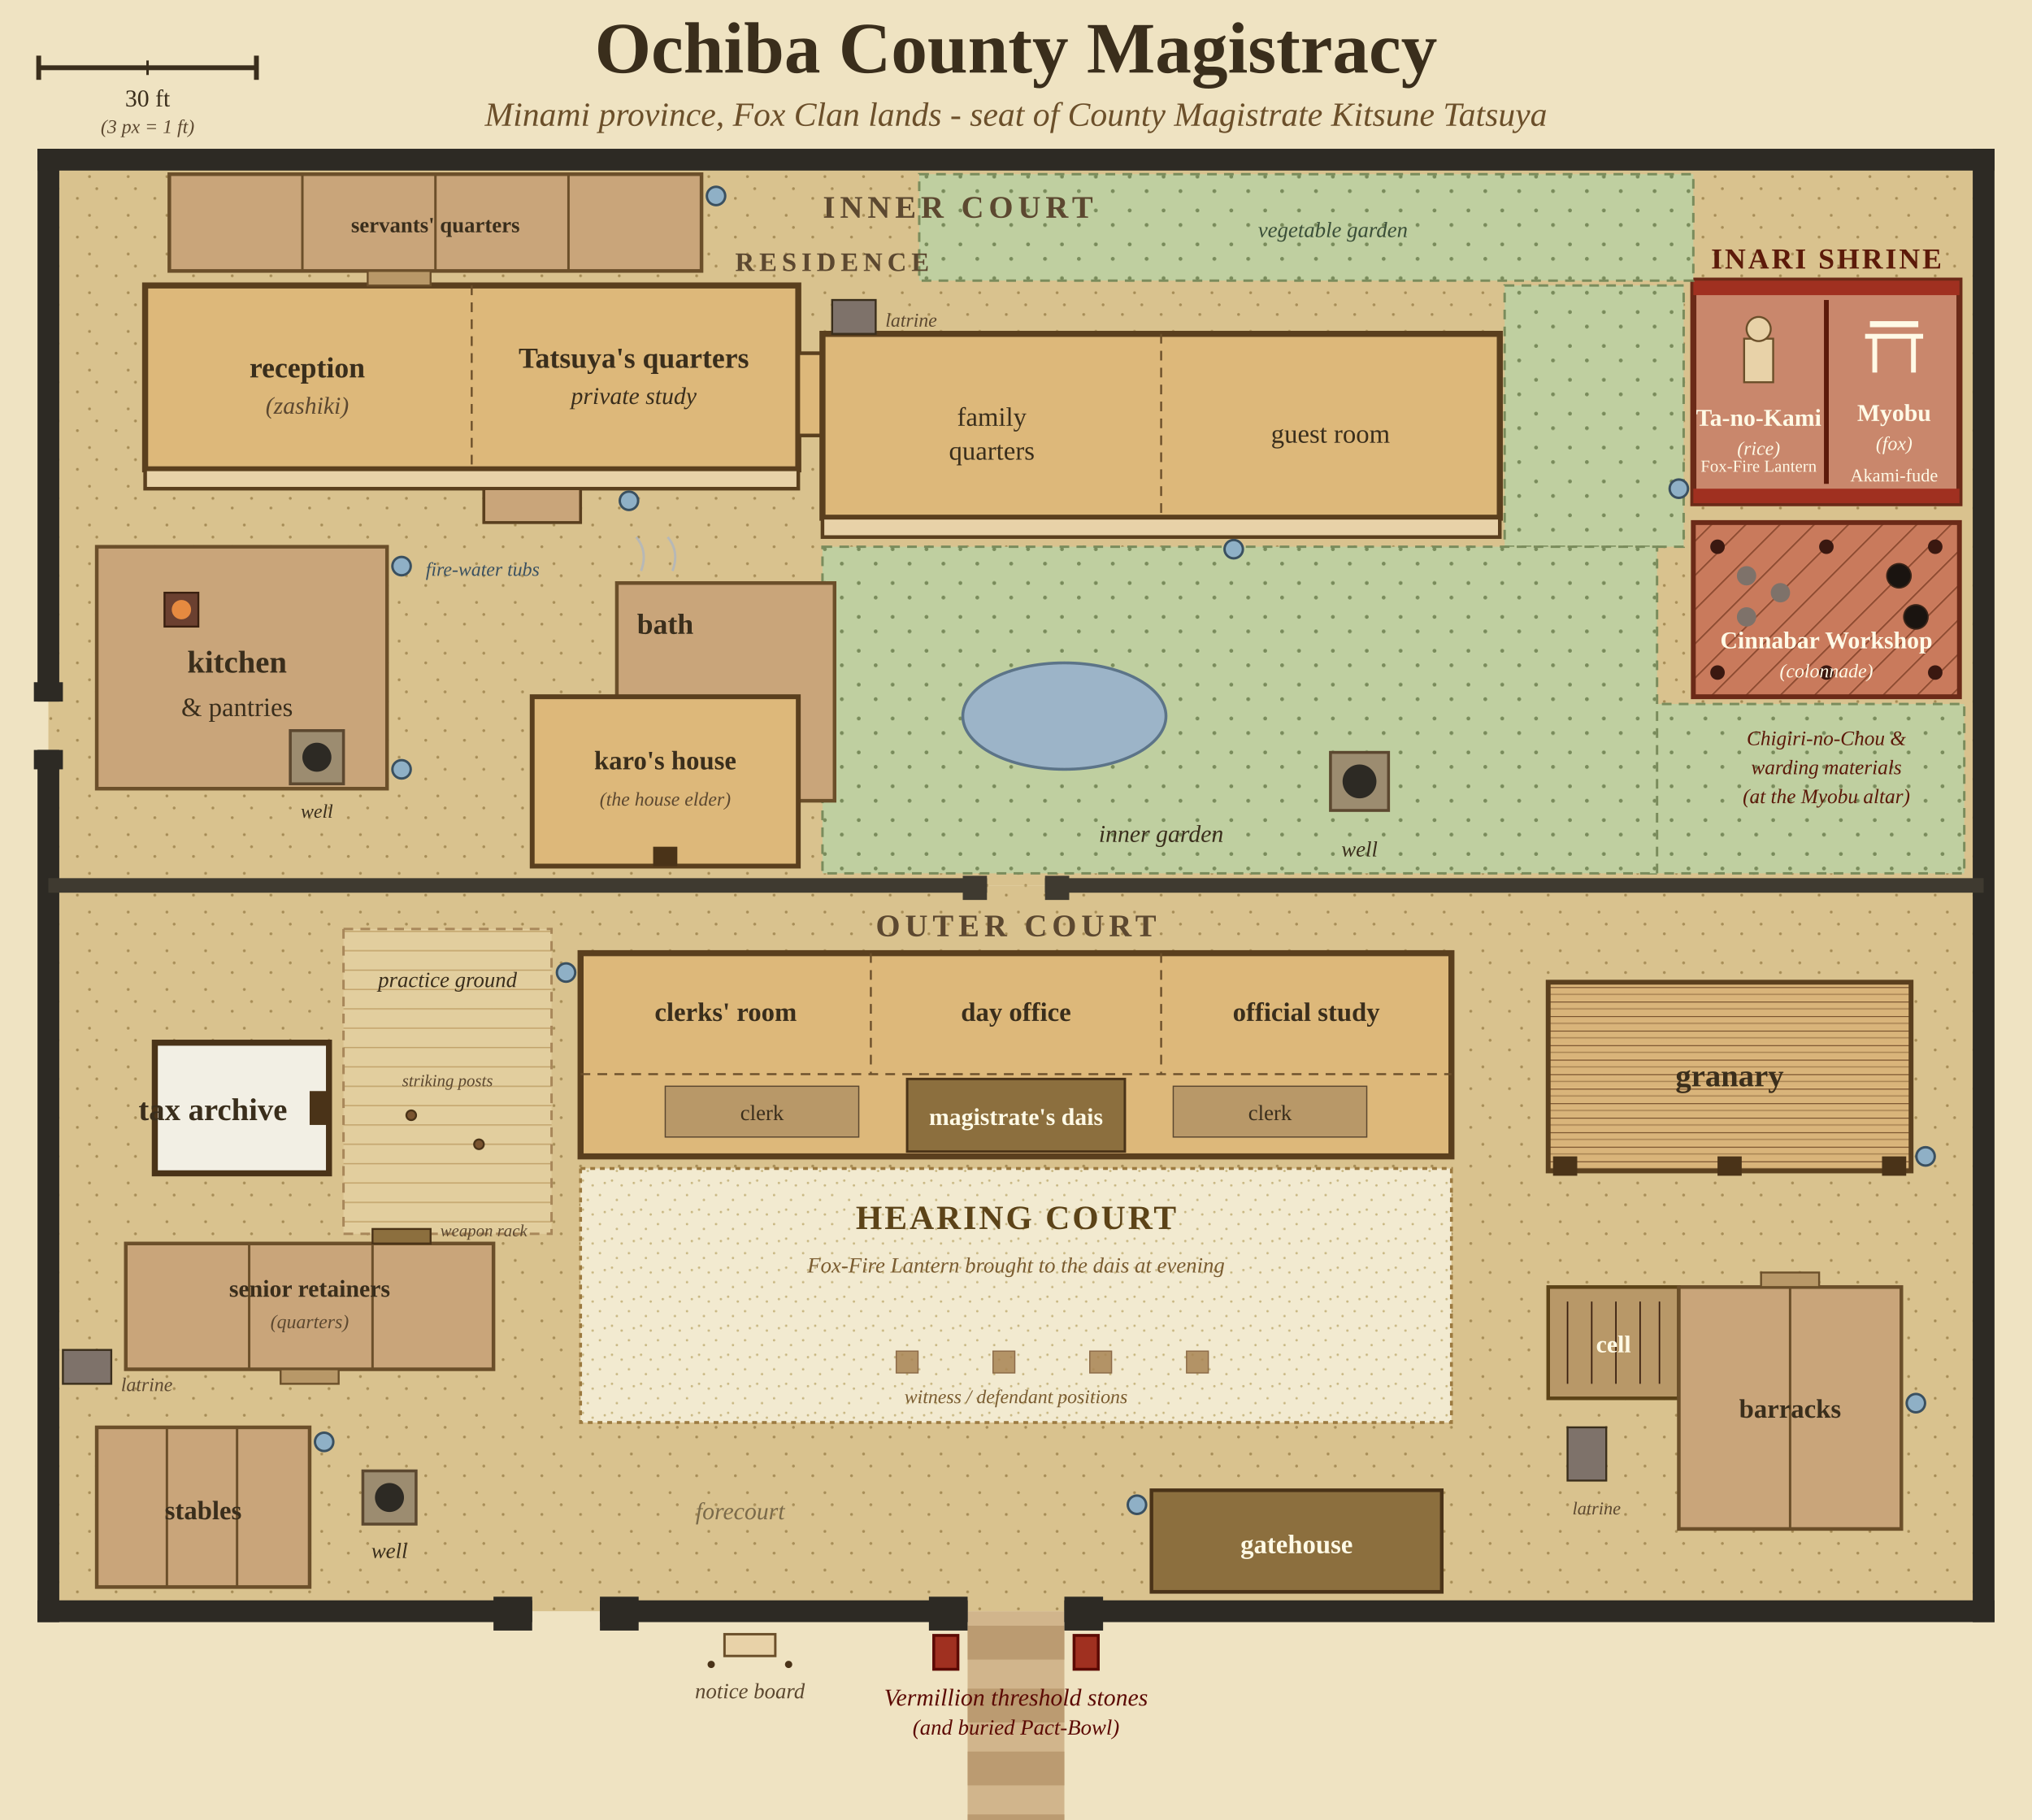
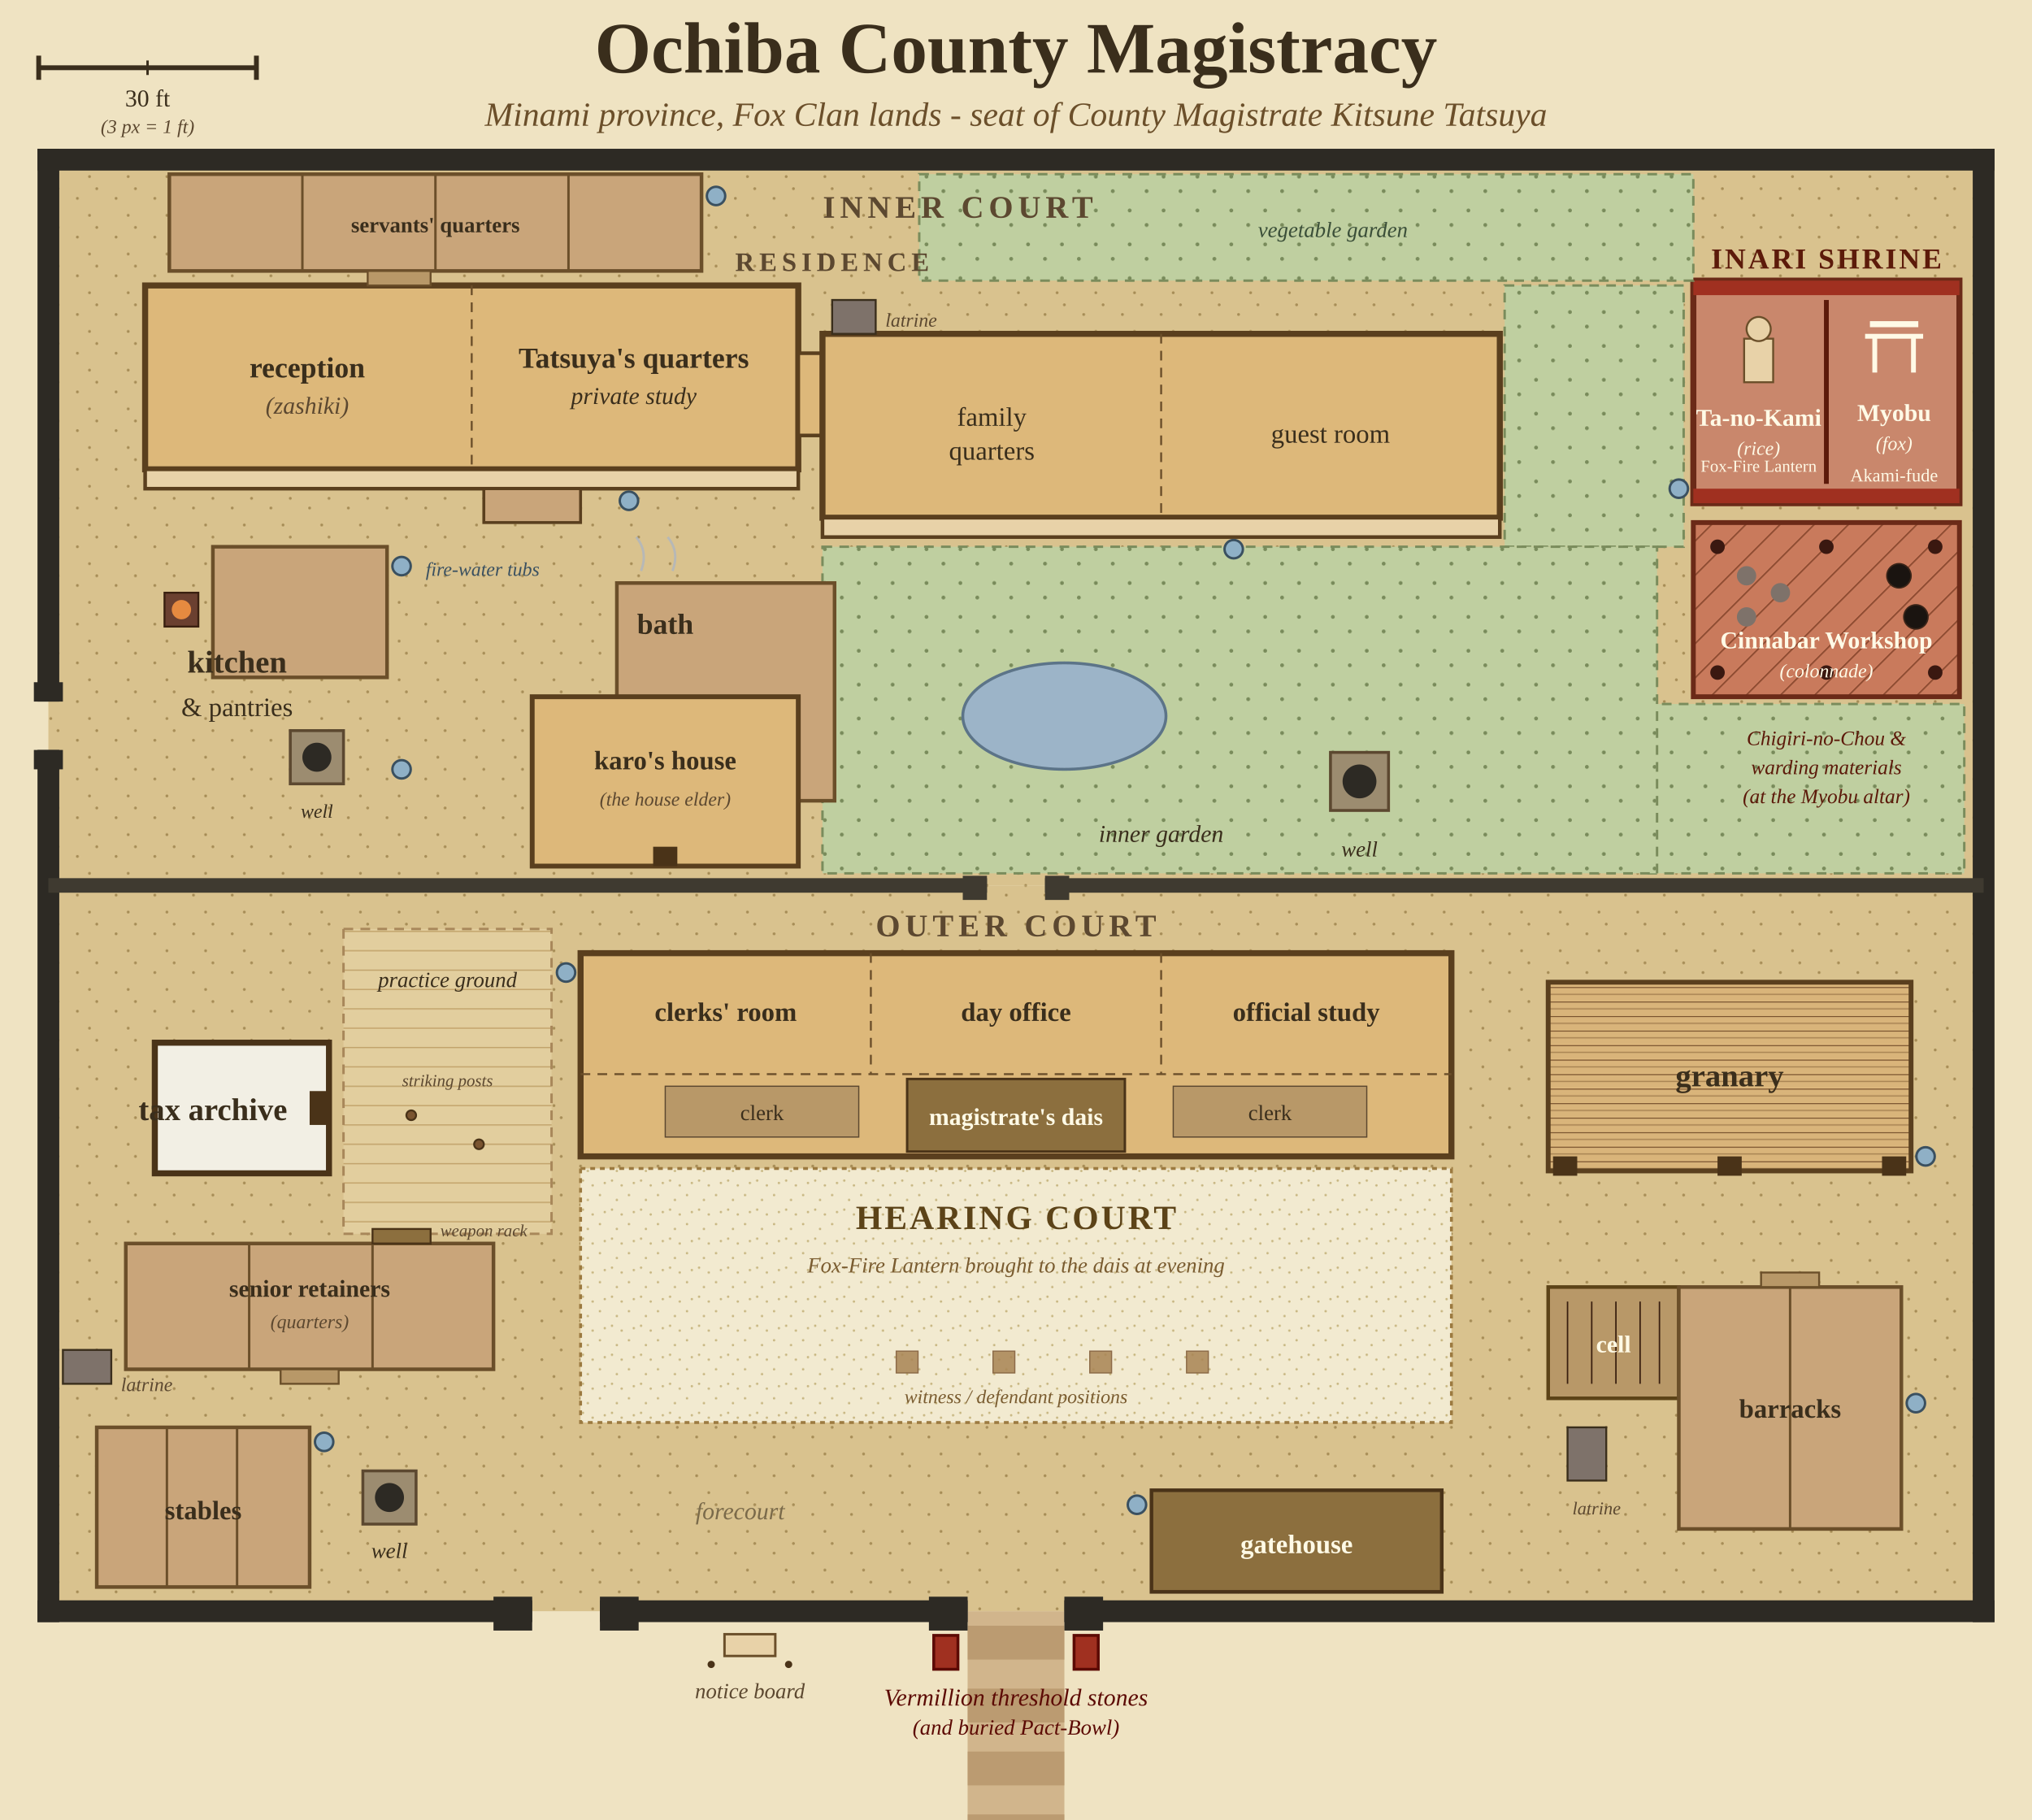
<svg xmlns="http://www.w3.org/2000/svg" viewBox="180 84 840 752" font-family="Georgia, 'Times New Roman', serif">
  <defs>
    <pattern id="colonnade-hatch" patternUnits="userSpaceOnUse" width="10" height="10" patternTransform="rotate(45)">
      <rect width="10" height="10" fill="#C97A5C" />
      <line x1="0" y1="0" x2="0" y2="10" stroke="#8C4A30" stroke-width="1.2" />
    </pattern>
    <pattern id="garden-stipple" patternUnits="userSpaceOnUse" width="14" height="14">
      <rect width="14" height="14" fill="#BFCFA0" />
      <circle cx="3" cy="3" r="0.8" fill="#7A8C5C" />
      <circle cx="10" cy="9" r="0.8" fill="#7A8C5C" />
    </pattern>
    <pattern id="court-earth" patternUnits="userSpaceOnUse" width="16" height="16">
      <rect width="16" height="16" fill="#D9C28E" />
      <circle cx="4" cy="6" r="0.6" fill="#A88E58" />
      <circle cx="12" cy="2" r="0.6" fill="#A88E58" />
      <circle cx="9" cy="13" r="0.6" fill="#A88E58" />
    </pattern>
    <pattern id="keiko-earth" patternUnits="userSpaceOnUse" width="16" height="16">
      <rect width="16" height="16" fill="#E2CE9E" />
      <line x1="0" y1="5" x2="16" y2="5" stroke="#C2A46C" stroke-width="0.5" />
      <line x1="0" y1="13" x2="16" y2="13" stroke="#C2A46C" stroke-width="0.5" />
    </pattern>
    <pattern id="oshirasu-sand" patternUnits="userSpaceOnUse" width="12" height="12">
      <rect width="12" height="12" fill="#F2EAD0" />
      <circle cx="3" cy="4" r="0.5" fill="#C9B884" />
      <circle cx="8" cy="2" r="0.5" fill="#C9B884" />
      <circle cx="10" cy="9" r="0.5" fill="#C9B884" />
      <circle cx="5" cy="10" r="0.5" fill="#C9B884" />
      <circle cx="1" cy="8" r="0.5" fill="#C9B884" />
    </pattern>
    <pattern id="granary-slats" patternUnits="userSpaceOnUse" width="14" height="6">
      <rect width="14" height="6" fill="#D9B47A" />
      <line x1="0" y1="0" x2="14" y2="0" stroke="#7A5430" stroke-width="0.8" />
      <line x1="0" y1="3" x2="14" y2="3" stroke="#A88454" stroke-width="0.5" />
    </pattern>
  </defs>
  <rect x="0" y="0" width="1200" height="900" fill="#EFE3C2" data-kind="-" />
  <g data-kind="road">
    <path d="M 600 900 L 600 750" stroke="#B89060" stroke-width="40" stroke-linecap="butt" opacity="0.55" />
    <path d="M 600 900 L 600 750" stroke="#9C7448" stroke-width="40" stroke-dasharray="14 12" fill="none" opacity="0.4" />
  </g>
  <text x="600" y="114" text-anchor="middle" font-size="30" font-weight="bold" fill="#3A2E1C" data-kind="-">Ochiba County Magistracy</text>
  <text x="600" y="136" text-anchor="middle" font-size="14" font-style="italic" fill="#6B4F2A" data-kind="-">Minami province, Fox Clan lands - seat of County Magistrate Kitsune Tatsuya</text>
  <g data-kind="-">
    <g stroke="#3A2E1C">
      <line x1="196" y1="112" x2="286" y2="112" stroke-width="2" />
      <line x1="196" y1="107" x2="196" y2="117" stroke-width="2" />
      <line x1="286" y1="107" x2="286" y2="117" stroke-width="2" />
      <line x1="241" y1="109" x2="241" y2="115" stroke-width="1" />
    </g>
    <text x="241" y="128" text-anchor="middle" font-size="10" fill="#3A2E1C">30 ft</text>
    <text x="241" y="139" text-anchor="middle" font-size="8" font-style="italic" fill="#5C4830">(3 px = 1 ft)</text>
  </g>
  <rect x="200" y="150" width="800" height="300" fill="url(#court-earth)" id="precinct" data-kind="inner court" />
  <rect x="200" y="450" width="800" height="300" fill="url(#court-earth)" id="precinct" data-kind="outer court" />
  <g stroke="#2D2A24" stroke-width="9" fill="none" stroke-linecap="square" data-kind="compound wall">
    <line x1="200" y1="150" x2="1000" y2="150" />
    <line x1="200" y1="150" x2="200" y2="369.5" />
    <line x1="200" y1="398.5" x2="200" y2="750" />
    <line x1="1000" y1="150" x2="1000" y2="750" />
    <line x1="200" y1="750" x2="395.5" y2="750" />
    <line x1="432.5" y1="750" x2="575.5" y2="750" />
    <line x1="624.5" y1="750" x2="1000" y2="750" />
  </g>
  <g fill="#2D2A24" data-kind="main gate">
    <rect x="564" y="744" width="16" height="14" />
    <rect x="620" y="744" width="16" height="14" />
  </g>
  <g fill="#2D2A24" data-kind="side gate">
    <rect x="194" y="366" width="12" height="8" />
    <rect x="194" y="394" width="12" height="8" />
  </g>
  <g fill="#2D2A24" data-kind="side gate">
    <rect x="384" y="744" width="16" height="14" />
    <rect x="428" y="744" width="16" height="14" />
  </g>
  <g data-kind="threshold stones">
    <rect x="566" y="760" width="10" height="14" fill="#A03020" stroke="#5C0A04" stroke-width="1.2" />
    <rect x="624" y="760" width="10" height="14" fill="#A03020" stroke="#5C0A04" stroke-width="1.2" />
    <text x="600" y="789" text-anchor="middle" font-size="10" fill="#5C0A04" font-style="italic">Vermillion threshold stones</text>
    <text x="600" y="801" text-anchor="middle" font-size="9" fill="#5C0A04" font-style="italic">(and buried Pact-Bowl)</text>
  </g>
  <g data-kind="notice board">
    <rect x="479.5" y="759.5" width="21" height="9" fill="#E8D2A8" stroke="#6B4F2A" stroke-width="1" />
    <circle cx="474" cy="772" r="1.5" fill="#4A3318" />
    <circle cx="506" cy="772" r="1.5" fill="#4A3318" />
    <text x="490" y="786" text-anchor="middle" font-size="9" font-style="italic" fill="#5C4830">notice board</text>
  </g>
  <g stroke="#3F3A30" stroke-width="6" fill="none" stroke-dasharray="0" data-kind="court divider">
    <line x1="200" y1="450" x2="588" y2="450" />
    <line x1="612" y1="450" x2="1000" y2="450" />
  </g>
  <g fill="#3F3A30" data-kind="court divider">
    <rect x="578" y="446" width="10" height="10" />
    <rect x="612" y="446" width="10" height="10" />
  </g>
  <text x="600" y="471" text-anchor="middle" font-size="13" font-weight="bold" fill="#5C4830" letter-spacing="2" data-kind="outer court">OUTER COURT</text>
  <text x="486" y="712" text-anchor="middle" font-size="10" font-style="italic" fill="#7A6A4A" data-kind="outer court">forecourt</text>
  <g data-kind="stables">
    <rect x="220" y="674" width="88" height="66" fill="#C9A57A" stroke="#6B4F2A" stroke-width="1.5" />
    <line x1="249" y1="674" x2="249" y2="740" stroke="#6B4F2A" stroke-width="1" />
    <line x1="278" y1="674" x2="278" y2="740" stroke="#6B4F2A" stroke-width="1" />
    <text x="264" y="712" text-anchor="middle" font-size="11" font-weight="bold" fill="#3A2E1C">stables</text>
  </g>
  <g data-kind="tax archive">
    <rect x="244" y="515" width="72" height="54" fill="#F2EFE4" stroke="#4A3318" stroke-width="2.5" />
    <rect x="308" y="535" width="8" height="14" fill="#4A3318" />
    <text x="268" y="547" text-anchor="middle" font-size="13" font-weight="bold" fill="#3A2E1C">tax archive</text>
  </g>
  <g data-kind="office hall">
    <rect x="420" y="478" width="360" height="84" fill="#DDB87A" stroke="#5A3F1E" stroke-width="2.5" />
    <line x1="420" y1="528" x2="780" y2="528" stroke="#6B4F2A" stroke-width="0.8" stroke-dasharray="4 3" />
    <line x1="540" y1="478" x2="540" y2="528" stroke="#6B4F2A" stroke-width="0.8" stroke-dasharray="4 3" />
    <line x1="660" y1="478" x2="660" y2="528" stroke="#6B4F2A" stroke-width="0.8" stroke-dasharray="4 3" />
    <text x="480" y="506" text-anchor="middle" font-size="11" font-weight="bold" fill="#3A2E1C" data-kind="clerks' room">clerks' room</text>
    <text x="600" y="506" text-anchor="middle" font-size="11" font-weight="bold" fill="#3A2E1C">day office</text>
    <text x="720" y="506" text-anchor="middle" font-size="11" font-weight="bold" fill="#3A2E1C">official study</text>
    <rect x="555" y="530" width="90" height="30" fill="#8C6F3E" stroke="#4A3318" stroke-width="1" data-kind="magistrate's dais" />
    <text x="600" y="549" text-anchor="middle" font-size="10" fill="#FFFAE6" font-weight="bold" data-kind="magistrate's dais">magistrate's dais</text>
    <rect x="455" y="533" width="80" height="21" fill="#B89868" stroke="#5C4830" stroke-width="0.5" />
    <text x="495" y="547" text-anchor="middle" font-size="9" fill="#3A2E1C">clerk</text>
    <rect x="665" y="533" width="80" height="21" fill="#B89868" stroke="#5C4830" stroke-width="0.5" />
    <text x="705" y="547" text-anchor="middle" font-size="9" fill="#3A2E1C">clerk</text>
  </g>
  <g data-kind="hearing court">
    <rect x="420" y="567" width="360" height="105" fill="url(#oshirasu-sand)" stroke="#9C7A40" stroke-width="1.2" stroke-dasharray="2 2" />
    <text x="600" y="592" text-anchor="middle" font-size="14" font-weight="bold" fill="#5C4318" letter-spacing="1">HEARING COURT</text>
    <text x="600" y="610" text-anchor="middle" font-size="9" font-style="italic" fill="#7A5C30" data-kind="fox-fire lantern">Fox-Fire Lantern brought to the dais at evening</text>
    <g fill="#A88454" stroke="#7A5430" stroke-width="0.5" opacity="0.85">
      <rect x="550.5" y="642.5" width="9" height="9" />
      <rect x="590.5" y="642.5" width="9" height="9" />
      <rect x="630.5" y="642.5" width="9" height="9" />
      <rect x="670.5" y="642.5" width="9" height="9" />
    </g>
    <text x="600" y="664" text-anchor="middle" font-size="8" font-style="italic" fill="#7A5C30">witness / defendant positions</text>
  </g>
  <g data-kind="granary">
    <rect x="820" y="490" width="150" height="78" fill="url(#granary-slats)" stroke="#5A3F1E" stroke-width="2" />
    <rect x="822" y="562" width="10" height="8" fill="#4A3318" />
    <rect x="890" y="562" width="10" height="8" fill="#4A3318" />
    <rect x="958" y="562" width="10" height="8" fill="#4A3318" />
    <text x="895" y="533" text-anchor="middle" font-size="13" font-weight="bold" fill="#3A2E1C">granary</text>
  </g>
  <g data-kind="cell">
    <rect x="820" y="616" width="54" height="46" fill="#B89868" stroke="#5C4318" stroke-width="1.5" />
    <line x1="828" y1="622" x2="828" y2="656" stroke="#3A2010" stroke-width="0.6" />
    <line x1="838" y1="622" x2="838" y2="656" stroke="#3A2010" stroke-width="0.6" />
    <line x1="848" y1="622" x2="848" y2="656" stroke="#3A2010" stroke-width="0.6" />
    <line x1="858" y1="622" x2="858" y2="656" stroke="#3A2010" stroke-width="0.6" />
    <line x1="866" y1="622" x2="866" y2="656" stroke="#3A2010" stroke-width="0.6" />
    <text x="847" y="643" text-anchor="middle" font-size="10" font-weight="bold" fill="#FFFAE6">cell</text>
  </g>
  <g data-kind="barracks">
    <rect x="874" y="616" width="92" height="100" fill="#C9A57A" stroke="#6B4F2A" stroke-width="1.5" />
    <line x1="920" y1="616" x2="920" y2="716" stroke="#6B4F2A" stroke-width="1" />
    <rect x="908" y="610" width="24" height="6" fill="#B89868" stroke="#6B4F2A" stroke-width="0.8" />
    <text x="920" y="670" text-anchor="middle" font-size="11" font-weight="bold" fill="#3A2E1C">barracks</text>
  </g>
  <g data-kind="latrine">
    <rect x="828" y="674" width="16" height="22" fill="#7E726A" stroke="#3A2E1C" stroke-width="0.8" />
    <text x="840" y="710" text-anchor="middle" font-size="7.5" font-style="italic" fill="#5C4830">latrine</text>
  </g>
  <g data-kind="latrine">
    <rect x="206" y="642" width="20" height="14" fill="#7E726A" stroke="#3A2E1C" stroke-width="0.8" />
    <text x="230" y="659" font-size="8" font-style="italic" fill="#5C4830">latrine</text>
  </g>
  <g data-kind="well">
    <rect x="330" y="692" width="22" height="22" fill="#9C8C70" stroke="#5C4830" stroke-width="1.2" />
    <circle cx="341" cy="703" r="6" fill="#2D2A24" />
    <text x="341" y="728" text-anchor="middle" font-size="9" font-style="italic" fill="#3A2E1C">well</text>
  </g>
  <g data-kind="retainers' quarters">
    <rect x="232" y="598" width="152" height="52" fill="#C9A57A" stroke="#6B4F2A" stroke-width="1.5" />
    <line x1="283" y1="598" x2="283" y2="650" stroke="#6B4F2A" stroke-width="1" />
    <line x1="334" y1="598" x2="334" y2="650" stroke="#6B4F2A" stroke-width="1" />
    <rect x="296" y="650" width="24" height="6" fill="#B89868" stroke="#6B4F2A" stroke-width="0.8" />
    <text x="308" y="620" text-anchor="middle" font-size="10" font-weight="bold" fill="#3A2E1C">senior retainers</text>
    <text x="308" y="633" text-anchor="middle" font-size="8" font-style="italic" fill="#5C4830">(quarters)</text>
  </g>
  <g data-kind="practice ground">
    <rect x="322" y="468" width="86" height="126" fill="url(#keiko-earth)" stroke="#A8875A" stroke-width="1" stroke-dasharray="4 3" />
    <text x="365" y="492" text-anchor="middle" font-size="9" font-style="italic" fill="#3A2E1C">practice ground</text>
    <text x="365" y="533" text-anchor="middle" font-size="7" font-style="italic" fill="#5C4830">striking posts</text>
    <circle cx="350" cy="545" r="2" fill="#7A5430" stroke="#4A3318" stroke-width="0.8" />
    <circle cx="378" cy="557" r="2" fill="#7A5430" stroke="#4A3318" stroke-width="0.8" />
    <rect x="334" y="592" width="24" height="6" fill="#8C6F3E" stroke="#4A3318" stroke-width="0.8" />
    <text x="362" y="595" text-anchor="start" font-size="7" font-style="italic" fill="#5C4830">weapon rack</text>
  </g>
  <g data-kind="gatehouse">
    <rect x="656" y="700" width="120" height="42" fill="#8C6F3E" stroke="#4A3318" stroke-width="1.5" />
    <text x="716" y="726" text-anchor="middle" font-size="11" font-weight="bold" fill="#FFFAE6">gatehouse</text>
  </g>
  <g data-kind="residence">
    <rect x="240" y="202" width="270" height="76" fill="#DDB87A" stroke="#5A3F1E" stroke-width="2.5" />
    <rect x="240" y="278" width="270" height="8" fill="#E8D2A8" stroke="#5A3F1E" stroke-width="1.5" />
    <line x1="375" y1="202" x2="375" y2="278" stroke="#6B4F2A" stroke-width="0.8" stroke-dasharray="4 3" />
    <text x="307" y="240" text-anchor="middle" font-size="12" font-weight="bold" fill="#3A2E1C">reception</text>
    <text x="307" y="255" text-anchor="middle" font-size="10" font-style="italic" fill="#5C4830">(zashiki)</text>
    <text x="442" y="236" text-anchor="middle" font-size="12" font-weight="bold" fill="#3A2E1C">Tatsuya's quarters</text>
    <text x="442" y="251" text-anchor="middle" font-size="10" font-style="italic" fill="#3A2E1C">private study</text>
    <rect x="510" y="230" width="10" height="34" fill="#DDB87A" stroke="#5A3F1E" stroke-width="1.5" />
    <rect x="520" y="222" width="280" height="76" fill="#DDB87A" stroke="#5A3F1E" stroke-width="2.5" />
    <rect x="520" y="298" width="280" height="8" fill="#E8D2A8" stroke="#5A3F1E" stroke-width="1.5" />
    <line x1="660" y1="222" x2="660" y2="298" stroke="#6B4F2A" stroke-width="0.8" stroke-dasharray="4 3" />
    <text x="590" y="260" text-anchor="middle" font-size="11" fill="#3A2E1C">family</text>
    <text x="590" y="274" text-anchor="middle" font-size="11" fill="#3A2E1C">quarters</text>
    <text x="730" y="267" text-anchor="middle" font-size="11" fill="#3A2E1C" data-kind="guest quarters">guest room</text>
  </g>
  <g data-kind="kitchen">
-     <rect x="220" y="310" width="120" height="100" fill="#C9A57A" stroke="#6B4F2A" stroke-width="1.5" />
+     <rect x="268" y="310" width="72" height="54" fill="#C9A57A" stroke="#6B4F2A" stroke-width="1.5" />
    <rect x="248" y="329" width="14" height="14" fill="#6B4030" stroke="#3A2010" stroke-width="0.8" />
    <circle cx="255" cy="336" r="4" fill="#E68A40" />
    <text x="278" y="362" text-anchor="middle" font-size="13" font-weight="bold" fill="#3A2E1C">kitchen</text>
    <text x="278" y="380" text-anchor="middle" font-size="11" fill="#3A2E1C">&amp; pantries</text>
    <rect x="300" y="386" width="22" height="22" fill="#9C8C70" stroke="#5C4830" stroke-width="1.2" data-kind="well" />
    <circle cx="311" cy="397" r="6" fill="#2D2A24" data-kind="well" />
    <text x="311" y="422" text-anchor="middle" font-size="8" font-style="italic" fill="#3A2E1C" data-kind="well">well</text>
  </g>
  <rect x="802" y="202" width="74" height="108" fill="url(#garden-stipple)" stroke="#7A8C5C" stroke-width="1" stroke-dasharray="4 3" data-kind="garden" />
  <g data-kind="compound shrine">
    <rect x="880" y="200" width="110" height="92" fill="#C9876C" stroke="#6B2A18" stroke-width="2.5" />
    <line x1="935" y1="208" x2="935" y2="284" stroke="#5C1A0A" stroke-width="2" />
    <rect x="880" y="200" width="110" height="6" fill="#A03020" />
    <rect x="880" y="286" width="110" height="6" fill="#A03020" />
    <g transform="translate(907, 226)">
      <rect x="-6" y="-2" width="12" height="18" fill="#E8D2A8" stroke="#6B4F2A" stroke-width="0.8" />
      <circle cx="0" cy="-6" r="5" fill="#E8D2A8" stroke="#6B4F2A" stroke-width="0.8" />
    </g>
    <text x="907" y="260" text-anchor="middle" font-size="10" font-weight="bold" fill="#FFFAE6">Ta-no-Kami</text>
    <text x="907" y="272" text-anchor="middle" font-size="8" font-style="italic" fill="#FFFAE6">(rice)</text>
    <text x="907" y="279" text-anchor="middle" font-size="7" fill="#FFFAE6" data-kind="fox-fire lantern">Fox-Fire Lantern</text>
    <g transform="translate(963, 218)">
      <line x1="-10" y1="0" x2="10" y2="0" stroke="#FFFAE6" stroke-width="2.5" />
      <line x1="-12" y1="5" x2="12" y2="5" stroke="#FFFAE6" stroke-width="2" />
      <line x1="-8" y1="5" x2="-8" y2="20" stroke="#FFFAE6" stroke-width="2" />
      <line x1="8" y1="5" x2="8" y2="20" stroke="#FFFAE6" stroke-width="2" />
    </g>
    <text x="963" y="258" text-anchor="middle" font-size="10" font-weight="bold" fill="#FFFAE6">Myobu</text>
    <text x="963" y="270" text-anchor="middle" font-size="8" font-style="italic" fill="#FFFAE6">(fox)</text>
    <text x="963" y="283" text-anchor="middle" font-size="7.5" fill="#FFFAE6" data-kind="fox relics">Akami-fude</text>
  </g>
  <g data-kind="garden">
    <rect x="860" y="375" width="132" height="70" fill="url(#garden-stipple)" stroke="#7A8C5C" stroke-width="1" stroke-dasharray="4 3" />
  </g>
  <text x="935" y="195" text-anchor="middle" font-size="12" font-weight="bold" fill="#5C1A0A" letter-spacing="1" data-kind="compound shrine">INARI SHRINE</text>
  <g data-kind="fox relics">
    <text x="935" y="392" text-anchor="middle" font-size="8.5" font-style="italic" fill="#5C1A0A">Chigiri-no-Chou &amp;</text>
    <text x="935" y="404" text-anchor="middle" font-size="8.5" font-style="italic" fill="#5C1A0A">warding materials</text>
    <text x="935" y="416" text-anchor="middle" font-size="8.5" font-style="italic" fill="#5C1A0A">(at the Myobu altar)</text>
  </g>
  <g data-kind="cinnabar workshop">
    <rect x="880" y="300" width="110" height="72" fill="url(#colonnade-hatch)" stroke="#6B2A18" stroke-width="2" />
    <circle cx="890" cy="310" r="3" fill="#3A1810" />
    <circle cx="935" cy="310" r="3" fill="#3A1810" />
    <circle cx="980" cy="310" r="3" fill="#3A1810" />
    <circle cx="890" cy="362" r="3" fill="#3A1810" />
    <circle cx="935" cy="362" r="3" fill="#3A1810" />
    <circle cx="980" cy="362" r="3" fill="#3A1810" />
    <circle cx="902" cy="322" r="4" fill="#7E726A" />
    <circle cx="916" cy="329" r="4" fill="#7E726A" />
    <circle cx="902" cy="339" r="4" fill="#7E726A" />
    <circle cx="965" cy="322" r="5" fill="#1A1410" stroke="#3A2418" stroke-width="0.6" />
    <circle cx="972" cy="339" r="5" fill="#1A1410" stroke="#3A2418" stroke-width="0.6" />
    <text x="935" y="352" text-anchor="middle" font-size="10" font-weight="bold" fill="#FFFAE6">Cinnabar Workshop</text>
    <text x="935" y="364" text-anchor="middle" font-size="8" font-style="italic" fill="#FFFAE6">(colonnade)</text>
  </g>
  <g data-kind="garden">
    <rect x="520" y="310" width="345" height="135" fill="url(#garden-stipple)" stroke="#7A8C5C" stroke-width="1" stroke-dasharray="4 3" />
    <ellipse cx="620" cy="380" rx="42" ry="22" fill="#9CB4C8" stroke="#5C7488" stroke-width="1.2" />
    <text x="660" y="432" text-anchor="middle" font-size="10" font-style="italic" fill="#3A2E1C">inner garden</text>
  </g>
  <g data-kind="bath">
    <rect x="435" y="325" width="90" height="90" fill="#C9A57A" stroke="#6B4F2A" stroke-width="1.5" />
    <path d="M 445 320 q 3 -8 -2 -14 M 458 320 q 3 -8 -2 -14" stroke="#A8B4C8" stroke-width="1" fill="none" opacity="0.7" />
    <text x="455" y="346" text-anchor="middle" font-size="12" font-weight="bold" fill="#3A2E1C">bath</text>
  </g>
  <g data-kind="karo's house">
    <rect x="400" y="372" width="110" height="70" fill="#DDB87A" stroke="#5A3F1E" stroke-width="2" />
    <rect x="450" y="434" width="10" height="8" fill="#4A3318" />
    <text x="455" y="402" text-anchor="middle" font-size="11" font-weight="bold" fill="#3A2E1C">karo's house</text>
    <text x="455" y="417" text-anchor="middle" font-size="8" font-style="italic" fill="#5C4830">(the house elder)</text>
  </g>
  <g data-kind="well">
    <rect x="730" y="395" width="24" height="24" fill="#9C8C70" stroke="#5C4830" stroke-width="1.2" />
    <circle cx="742" cy="407" r="7" fill="#2D2A24" />
    <text x="742" y="438" text-anchor="middle" font-size="9" font-style="italic" fill="#3A2E1C">well</text>
  </g>
  <g data-kind="servants' quarters">
    <rect x="250" y="156" width="220" height="40" fill="#C9A57A" stroke="#6B4F2A" stroke-width="1.5" />
    <line x1="305" y1="156" x2="305" y2="196" stroke="#6B4F2A" stroke-width="1" />
    <line x1="360" y1="156" x2="360" y2="196" stroke="#6B4F2A" stroke-width="1" />
    <line x1="415" y1="156" x2="415" y2="196" stroke="#6B4F2A" stroke-width="1" />
    <rect x="332" y="196" width="26" height="6" fill="#B89868" stroke="#6B4F2A" stroke-width="0.8" />
    <text x="360" y="180" text-anchor="middle" font-size="9" font-weight="bold" fill="#3A2E1C">servants' quarters</text>
  </g>
  <g data-kind="latrine">
    <rect x="524" y="208" width="18" height="14" fill="#7E726A" stroke="#3A2E1C" stroke-width="0.8" />
    <text x="546" y="219" font-size="8" font-style="italic" fill="#5C4830">latrine</text>
  </g>
  <g data-kind="vegetable garden">
    <rect x="560" y="156" width="320" height="44" fill="url(#garden-stipple)" stroke="#7A8C5C" stroke-width="1" stroke-dasharray="4 3" />
    <text x="731" y="182" text-anchor="middle" font-size="9" font-style="italic" fill="#3A4E38">vegetable garden</text>
  </g>
  <g data-kind="residence">
    <rect x="380" y="286" width="40" height="14" fill="#C9A57A" stroke="#5A3F1E" stroke-width="1.2" />
  </g>
  <text x="576" y="174" text-anchor="middle" font-size="13" font-weight="bold" fill="#5C4830" letter-spacing="2" data-kind="inner court">INNER COURT</text>
  <text x="524" y="196" text-anchor="middle" font-size="11" font-weight="bold" fill="#5C4830" letter-spacing="2" data-kind="residence">RESIDENCE</text>
  <g fill="#8FB0C6" stroke="#3A5060" stroke-width="1" data-kind="fire-water tubs">
    <circle cx="346" cy="318" r="3.8" />
    <circle cx="346" cy="402" r="3.8" />
    <circle cx="414" cy="486" r="3.8" />
    <circle cx="440" cy="291" r="3.8" />
    <circle cx="690" cy="311" r="3.8" />
    <circle cx="874" cy="286" r="3.8" />
    <circle cx="976" cy="562" r="3.8" />
    <circle cx="972" cy="664" r="3.8" />
    <circle cx="650" cy="706" r="3.8" />
    <circle cx="314" cy="680" r="3.8" />
    <circle cx="476" cy="165" r="3.8" />
  </g>
  <text x="356" y="322" text-anchor="start" font-size="8" font-style="italic" fill="#3A5060" data-kind="fire-water tubs">fire-water tubs</text>
</svg>
